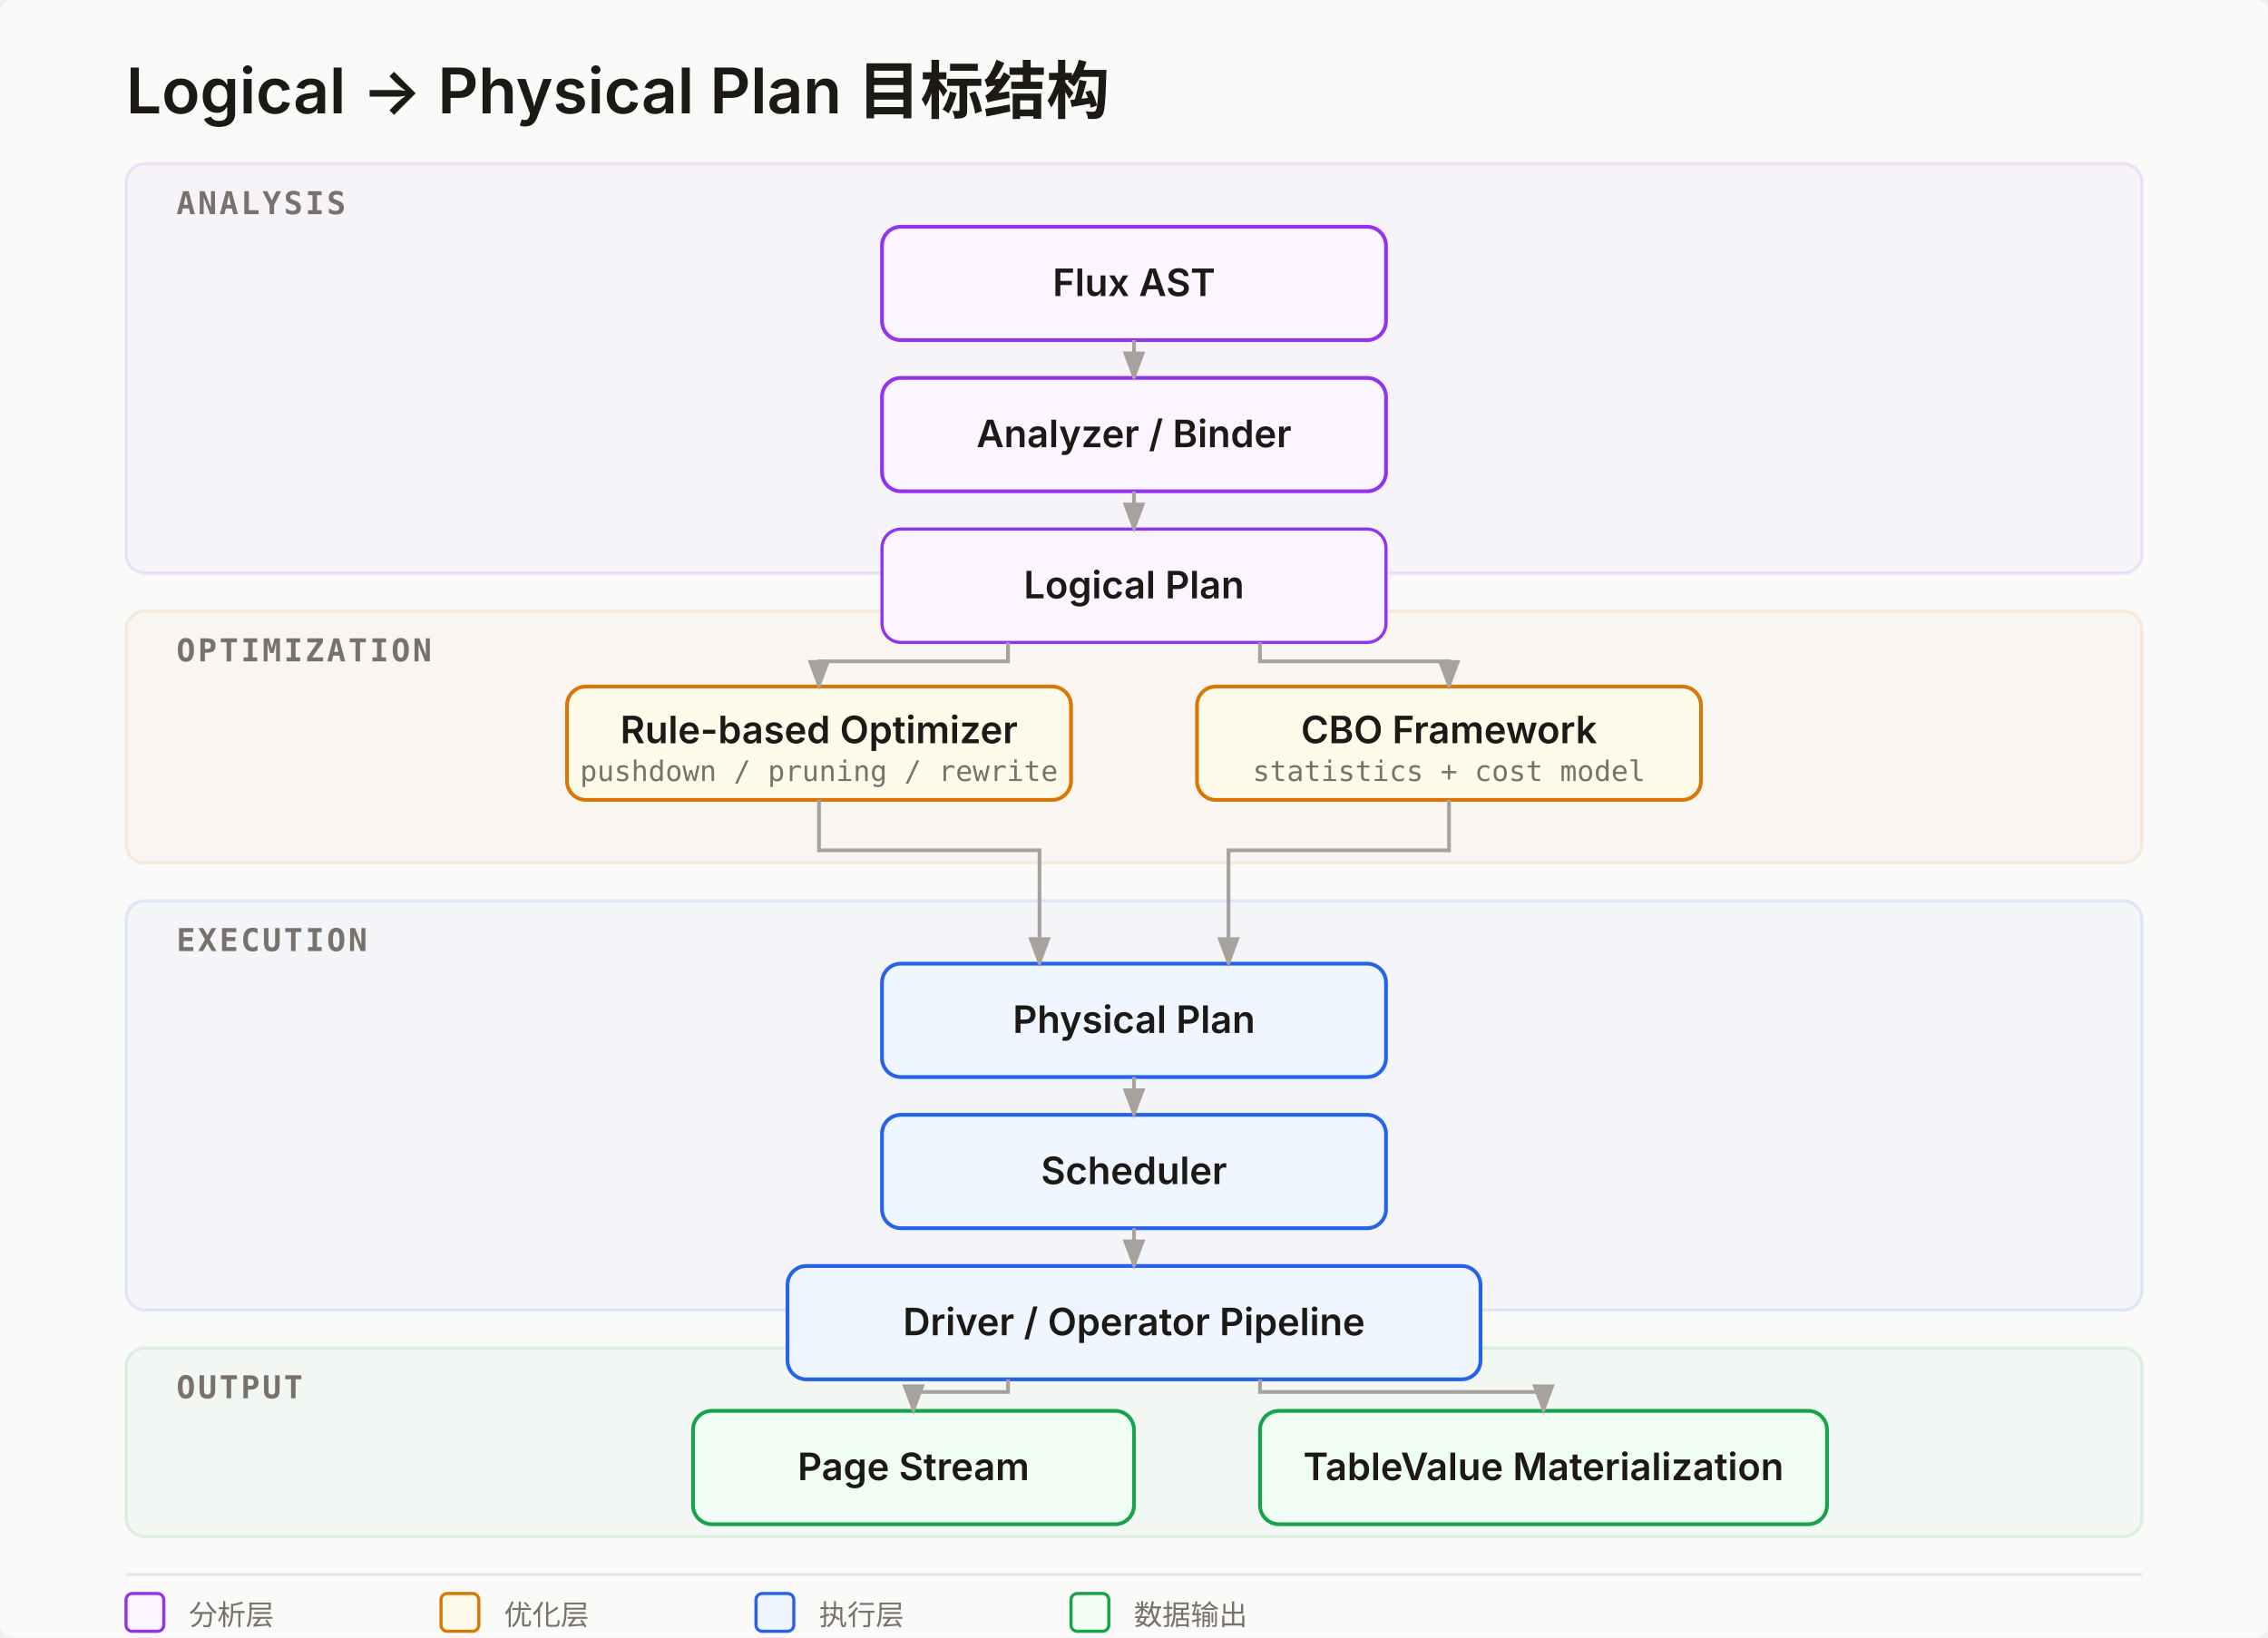
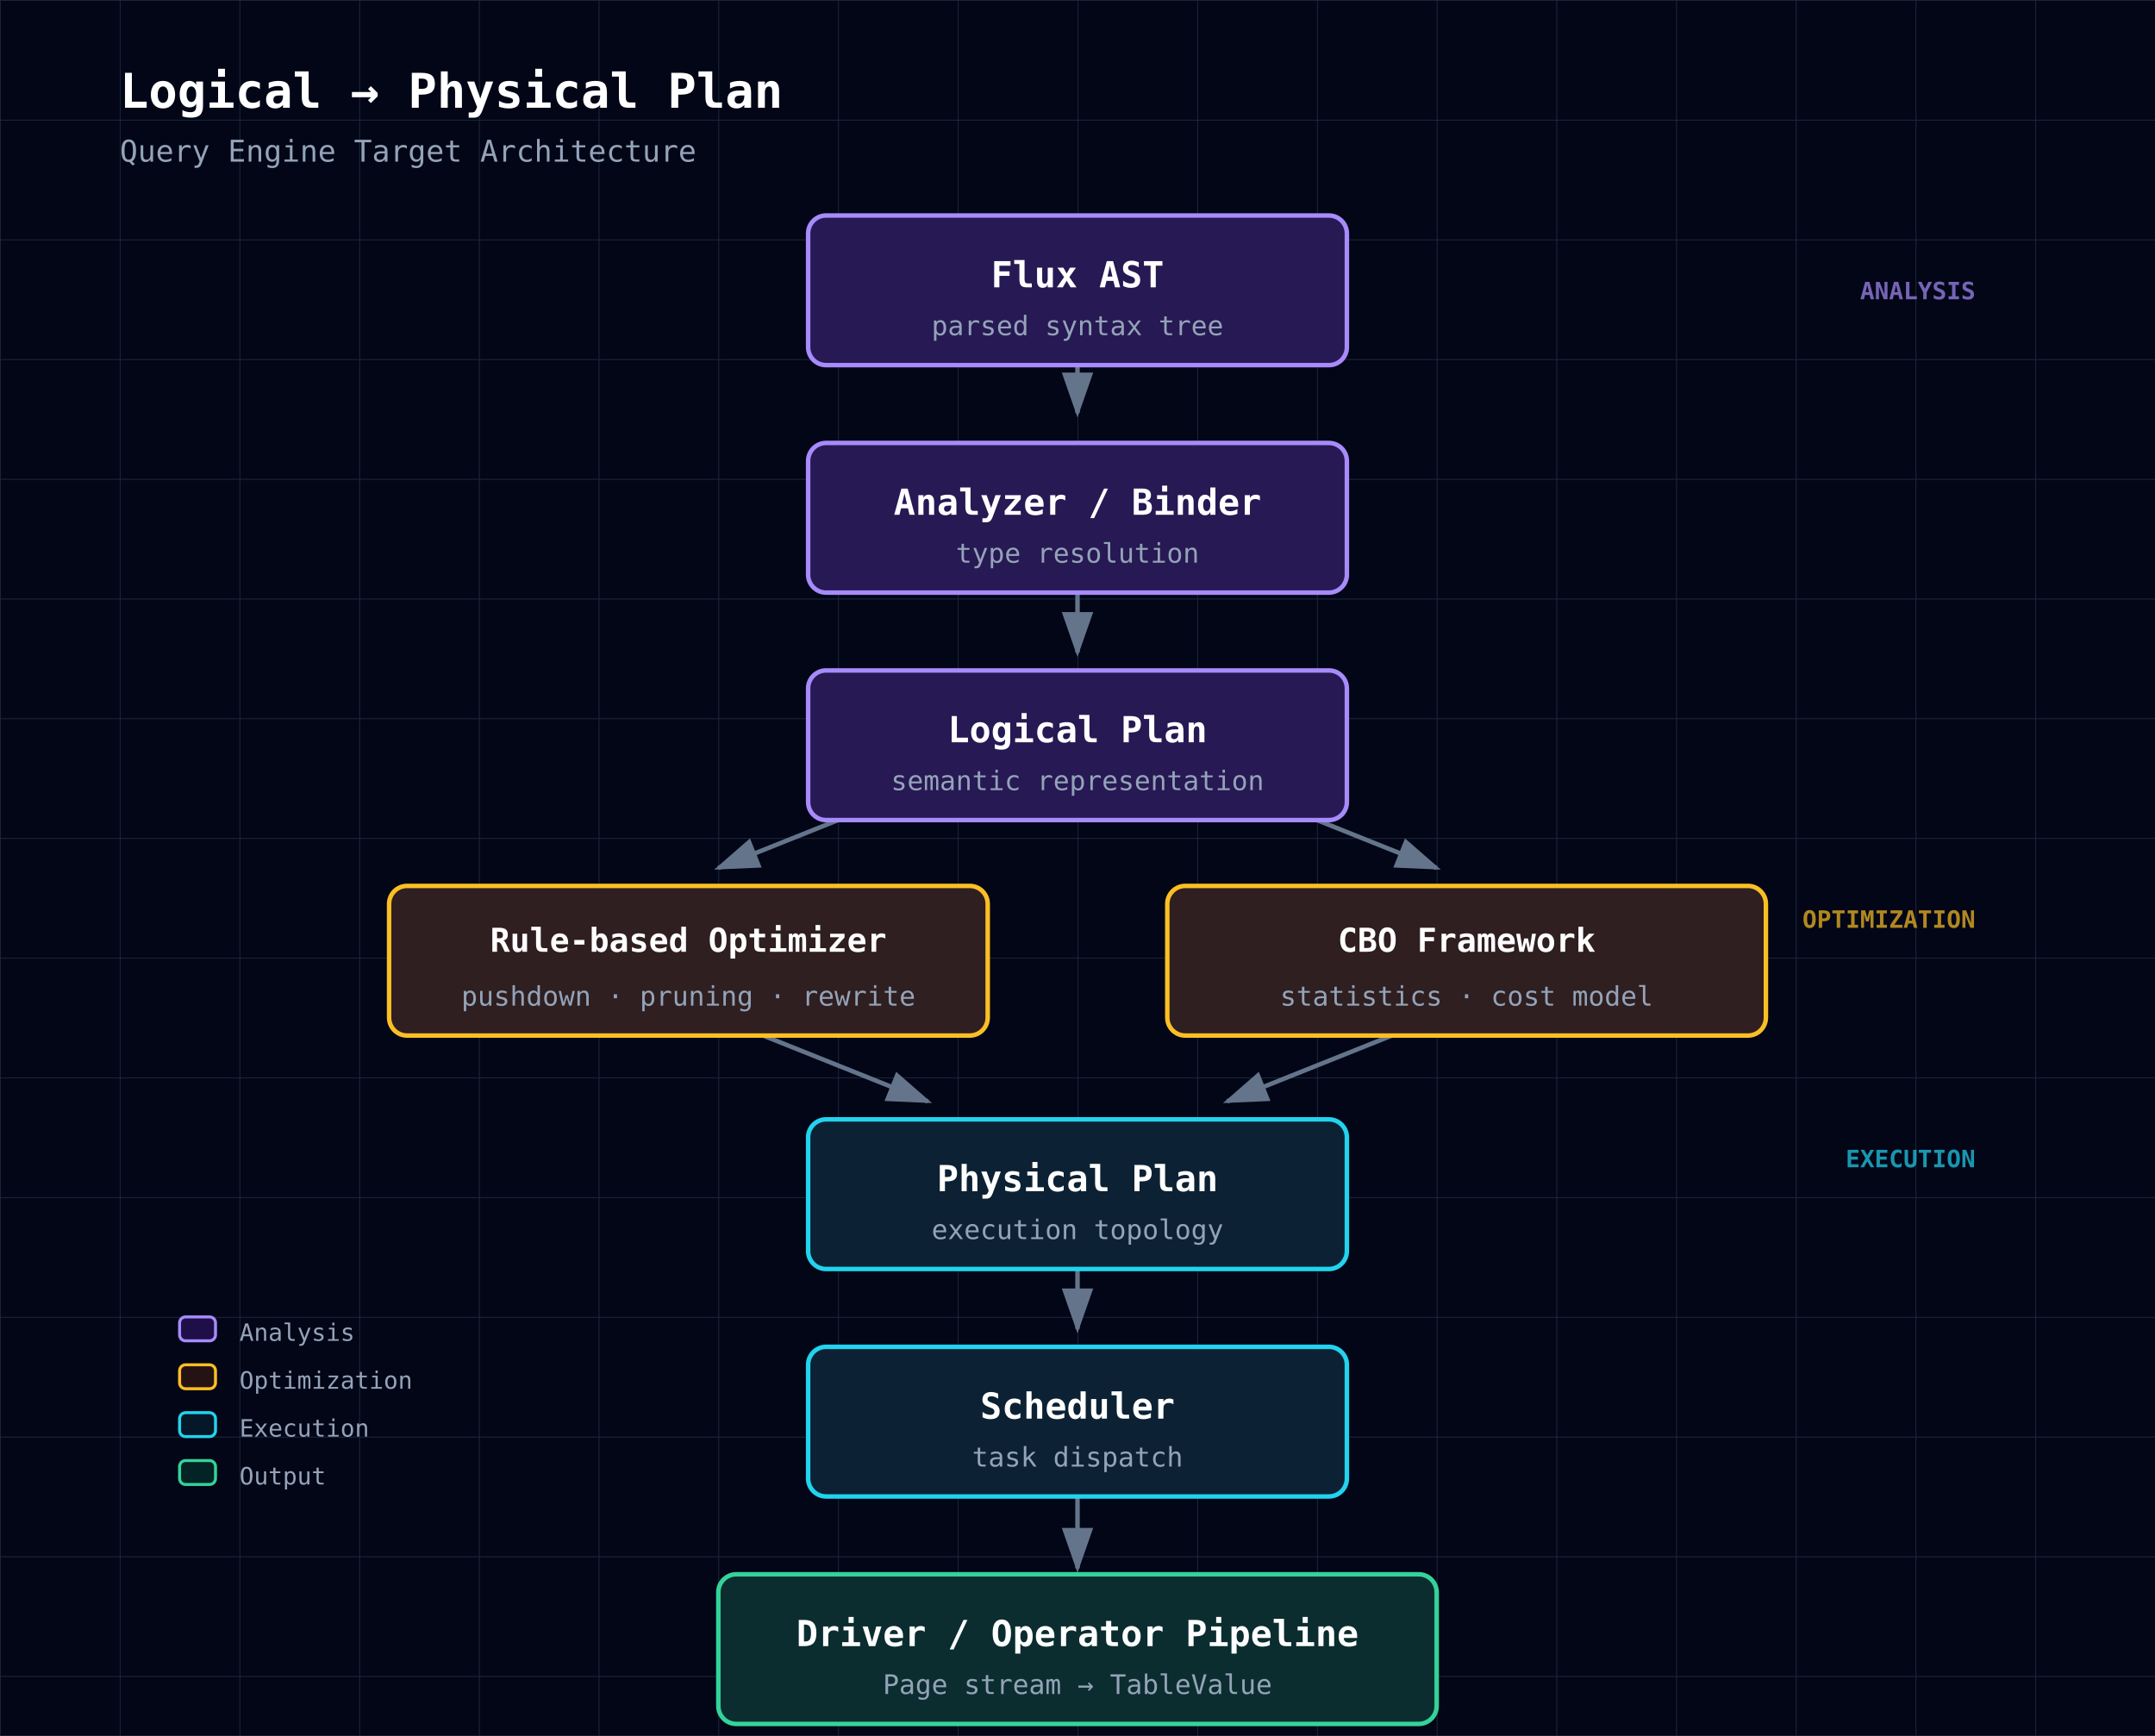
- <svg xmlns="http://www.w3.org/2000/svg" width="720" height="520" viewBox="0 0 720 520">
+ <svg xmlns="http://www.w3.org/2000/svg" width="720" height="580" viewBox="0 0 720 580">
  <defs>
-     <style>
-       .title { font: 600 20px 'PingFang SC', 'SF Pro Display', sans-serif; fill: #1c1917; }
-       .node-name { font: 600 12px 'PingFang SC', 'SF Pro Text', sans-serif; fill: #1c1917; }
-       .node-sub { font: 400 9px 'SF Mono', 'Fira Code', monospace; fill: #78716c; }
-       .group-label { font: 600 10px 'SF Mono', 'Fira Code', monospace; fill: #78716c; letter-spacing: 0.08em; }
-       .legend-text { font: 400 9px 'SF Mono', 'Fira Code', monospace; fill: #78716c; }
-     </style>
-     <marker id="arrow" markerWidth="8" markerHeight="6" refX="7" refY="3" orient="auto">
-       <polygon points="0 0, 8 3, 0 6" fill="#a8a29e" />
+     <pattern id="grid" width="40" height="40" patternUnits="userSpaceOnUse">
+       <path d="M 40 0 L 0 0 0 40" fill="none" stroke="#1e293b" stroke-width="0.5" />
+     </pattern>
+     <marker id="arrowhead" markerWidth="10" markerHeight="7" refX="9" refY="3.5" orient="auto">
+       <polygon points="0 0, 10 3.5, 0 7" fill="#64748b" />
+     </marker>
+     <marker id="arrow-cyan" markerWidth="10" markerHeight="7" refX="9" refY="3.5" orient="auto">
+       <polygon points="0 0, 10 3.5, 0 7" fill="#22d3ee" />
+     </marker>
+     <marker id="arrow-emerald" markerWidth="10" markerHeight="7" refX="9" refY="3.5" orient="auto">
+       <polygon points="0 0, 10 3.5, 0 7" fill="#34d399" />
    </marker>
  </defs>
-   <rect width="720" height="520" fill="#fafaf9" rx="4" />
-   <text x="40" y="36" class="title">Logical → Physical Plan 目标结构</text>
-   <rect x="40" y="52" width="640" height="130" rx="6" fill="rgba(147,51,234,0.03)" stroke="rgba(147,51,234,0.12)" stroke-width="1" />
-   <text x="56" y="68" class="group-label">ANALYSIS</text>
-   <rect x="40" y="194" width="640" height="80" rx="6" fill="rgba(217,119,6,0.03)" stroke="rgba(217,119,6,0.12)" stroke-width="1" />
-   <text x="56" y="210" class="group-label">OPTIMIZATION</text>
-   <rect x="40" y="286" width="640" height="130" rx="6" fill="rgba(37,99,235,0.03)" stroke="rgba(37,99,235,0.12)" stroke-width="1" />
-   <text x="56" y="302" class="group-label">EXECUTION</text>
-   <rect x="40" y="428" width="640" height="60" rx="6" fill="rgba(22,163,74,0.03)" stroke="rgba(22,163,74,0.12)" stroke-width="1" />
-   <text x="56" y="444" class="group-label">OUTPUT</text>
-   <rect x="280" y="72" width="160" height="36" rx="6" fill="#faf5ff" stroke="#9333ea" stroke-width="1.2" />
-   <text x="360" y="94" text-anchor="middle" class="node-name">Flux AST</text>
-   <rect x="280" y="120" width="160" height="36" rx="6" fill="#faf5ff" stroke="#9333ea" stroke-width="1.2" />
-   <text x="360" y="142" text-anchor="middle" class="node-name">Analyzer / Binder</text>
-   <rect x="280" y="168" width="160" height="36" rx="6" fill="#faf5ff" stroke="#9333ea" stroke-width="1" />
-   <text x="360" y="190" text-anchor="middle" class="node-name">Logical Plan</text>
-   <rect x="180" y="218" width="160" height="36" rx="6" fill="#fffbeb" stroke="#d97706" stroke-width="1.2" />
-   <text x="260" y="236" text-anchor="middle" class="node-name">Rule-based Optimizer</text>
-   <text x="260" y="248" text-anchor="middle" class="node-sub">pushdown / pruning / rewrite</text>
-   <rect x="380" y="218" width="160" height="36" rx="6" fill="#fffbeb" stroke="#d97706" stroke-width="1.2" />
-   <text x="460" y="236" text-anchor="middle" class="node-name">CBO Framework</text>
-   <text x="460" y="248" text-anchor="middle" class="node-sub">statistics + cost model</text>
-   <rect x="280" y="306" width="160" height="36" rx="6" fill="#eff6ff" stroke="#2563eb" stroke-width="1.2" />
-   <text x="360" y="328" text-anchor="middle" class="node-name">Physical Plan</text>
-   <rect x="280" y="354" width="160" height="36" rx="6" fill="#eff6ff" stroke="#2563eb" stroke-width="1.2" />
-   <text x="360" y="376" text-anchor="middle" class="node-name">Scheduler</text>
-   <rect x="250" y="402" width="220" height="36" rx="6" fill="#eff6ff" stroke="#2563eb" stroke-width="1.2" />
-   <text x="360" y="424" text-anchor="middle" class="node-name">Driver / Operator Pipeline</text>
-   <rect x="220" y="448" width="140" height="36" rx="6" fill="#f0fdf4" stroke="#16a34a" stroke-width="1.2" />
-   <text x="290" y="470" text-anchor="middle" class="node-name">Page Stream</text>
-   <rect x="400" y="448" width="180" height="36" rx="6" fill="#f0fdf4" stroke="#16a34a" stroke-width="1.2" />
-   <text x="490" y="470" text-anchor="middle" class="node-name">TableValue Materialization</text>
-   <line x1="360" y1="108" x2="360" y2="120" stroke="#a8a29e" stroke-width="1.2" marker-end="url(#arrow)" />
-   <line x1="360" y1="156" x2="360" y2="168" stroke="#a8a29e" stroke-width="1.2" marker-end="url(#arrow)" />
-   <path d="M 320 204 V 210 H 260 V 218" fill="none" stroke="#a8a29e" stroke-width="1.2" marker-end="url(#arrow)" />
-   <path d="M 400 204 V 210 H 460 V 218" fill="none" stroke="#a8a29e" stroke-width="1.2" marker-end="url(#arrow)" />
-   <path d="M 260 254 V 270 H 330 V 306" fill="none" stroke="#a8a29e" stroke-width="1.2" marker-end="url(#arrow)" />
-   <path d="M 460 254 V 270 H 390 V 306" fill="none" stroke="#a8a29e" stroke-width="1.2" marker-end="url(#arrow)" />
-   <line x1="360" y1="342" x2="360" y2="354" stroke="#a8a29e" stroke-width="1.2" marker-end="url(#arrow)" />
-   <line x1="360" y1="390" x2="360" y2="402" stroke="#a8a29e" stroke-width="1.2" marker-end="url(#arrow)" />
-   <path d="M 320 438 V 442 H 290 V 448" fill="none" stroke="#a8a29e" stroke-width="1.2" marker-end="url(#arrow)" />
-   <path d="M 400 438 V 442 H 490 V 448" fill="none" stroke="#a8a29e" stroke-width="1.2" marker-end="url(#arrow)" />
-   <line x1="40" y1="500" x2="680" y2="500" stroke="rgba(28,25,23,0.1)" stroke-width="0.8" />
-   <rect x="40" y="506" width="12" height="12" rx="2" fill="#faf5ff" stroke="#9333ea" stroke-width="1" />
-   <text x="60" y="516" class="legend-text">分析层</text>
-   <rect x="140" y="506" width="12" height="12" rx="2" fill="#fffbeb" stroke="#d97706" stroke-width="1" />
-   <text x="160" y="516" class="legend-text">优化层</text>
-   <rect x="240" y="506" width="12" height="12" rx="2" fill="#eff6ff" stroke="#2563eb" stroke-width="1" />
-   <text x="260" y="516" class="legend-text">执行层</text>
-   <rect x="340" y="506" width="12" height="12" rx="2" fill="#f0fdf4" stroke="#16a34a" stroke-width="1" />
-   <text x="360" y="516" class="legend-text">数据输出</text>
+   <rect width="720" height="580" fill="#020617" />
+   <rect width="720" height="580" fill="url(#grid)" />
+   <text x="40" y="36" fill="white" font-family="'JetBrains Mono', monospace" font-size="16" font-weight="700">Logical → Physical Plan</text>
+   <text x="40" y="54" fill="#94a3b8" font-family="'JetBrains Mono', monospace" font-size="10">Query Engine Target Architecture</text>
+   <line x1="360" y1="112" x2="360" y2="138" stroke="#64748b" stroke-width="1.5" marker-end="url(#arrowhead)" />
+   <line x1="360" y1="192" x2="360" y2="218" stroke="#64748b" stroke-width="1.5" marker-end="url(#arrowhead)" />
+   <path d="M 310 262 L 240 290" fill="none" stroke="#64748b" stroke-width="1.5" marker-end="url(#arrowhead)" />
+   <path d="M 410 262 L 480 290" fill="none" stroke="#64748b" stroke-width="1.5" marker-end="url(#arrowhead)" />
+   <path d="M 240 340 L 310 368" fill="none" stroke="#64748b" stroke-width="1.5" marker-end="url(#arrowhead)" />
+   <path d="M 480 340 L 410 368" fill="none" stroke="#64748b" stroke-width="1.5" marker-end="url(#arrowhead)" />
+   <line x1="360" y1="418" x2="360" y2="444" stroke="#64748b" stroke-width="1.5" marker-end="url(#arrowhead)" />
+   <line x1="360" y1="498" x2="360" y2="524" stroke="#64748b" stroke-width="1.5" marker-end="url(#arrowhead)" />
+   <text x="660" y="100" fill="#a78bfa" font-family="'JetBrains Mono', monospace" font-size="8" font-weight="600" text-anchor="end" opacity="0.7">ANALYSIS</text>
+   <text x="660" y="310" fill="#fbbf24" font-family="'JetBrains Mono', monospace" font-size="8" font-weight="600" text-anchor="end" opacity="0.7">OPTIMIZATION</text>
+   <text x="660" y="390" fill="#22d3ee" font-family="'JetBrains Mono', monospace" font-size="8" font-weight="600" text-anchor="end" opacity="0.7">EXECUTION</text>
+   <rect x="270" y="72" width="180" height="50" rx="6" fill="#0f172a" />
+   <rect x="270" y="72" width="180" height="50" rx="6" fill="rgba(76, 29, 149, 0.4)" stroke="#a78bfa" stroke-width="1.5" />
+   <text x="360" y="96" fill="white" font-family="'JetBrains Mono', monospace" font-size="12" font-weight="600" text-anchor="middle">Flux AST</text>
+   <text x="360" y="112" fill="#94a3b8" font-family="'JetBrains Mono', monospace" font-size="9" text-anchor="middle">parsed syntax tree</text>
+   <rect x="270" y="148" width="180" height="50" rx="6" fill="#0f172a" />
+   <rect x="270" y="148" width="180" height="50" rx="6" fill="rgba(76, 29, 149, 0.4)" stroke="#a78bfa" stroke-width="1.5" />
+   <text x="360" y="172" fill="white" font-family="'JetBrains Mono', monospace" font-size="12" font-weight="600" text-anchor="middle">Analyzer / Binder</text>
+   <text x="360" y="188" fill="#94a3b8" font-family="'JetBrains Mono', monospace" font-size="9" text-anchor="middle">type resolution</text>
+   <rect x="270" y="224" width="180" height="50" rx="6" fill="#0f172a" />
+   <rect x="270" y="224" width="180" height="50" rx="6" fill="rgba(76, 29, 149, 0.4)" stroke="#a78bfa" stroke-width="1.5" />
+   <text x="360" y="248" fill="white" font-family="'JetBrains Mono', monospace" font-size="12" font-weight="600" text-anchor="middle">Logical Plan</text>
+   <text x="360" y="264" fill="#94a3b8" font-family="'JetBrains Mono', monospace" font-size="9" text-anchor="middle">semantic representation</text>
+   <rect x="130" y="296" width="200" height="50" rx="6" fill="#0f172a" />
+   <rect x="130" y="296" width="200" height="50" rx="6" fill="rgba(120, 53, 15, 0.3)" stroke="#fbbf24" stroke-width="1.5" />
+   <text x="230" y="318" fill="white" font-family="'JetBrains Mono', monospace" font-size="11" font-weight="600" text-anchor="middle">Rule-based Optimizer</text>
+   <text x="230" y="336" fill="#94a3b8" font-family="'JetBrains Mono', monospace" font-size="9" text-anchor="middle">pushdown · pruning · rewrite</text>
+   <rect x="390" y="296" width="200" height="50" rx="6" fill="#0f172a" />
+   <rect x="390" y="296" width="200" height="50" rx="6" fill="rgba(120, 53, 15, 0.3)" stroke="#fbbf24" stroke-width="1.5" />
+   <text x="490" y="318" fill="white" font-family="'JetBrains Mono', monospace" font-size="11" font-weight="600" text-anchor="middle">CBO Framework</text>
+   <text x="490" y="336" fill="#94a3b8" font-family="'JetBrains Mono', monospace" font-size="9" text-anchor="middle">statistics · cost model</text>
+   <rect x="270" y="374" width="180" height="50" rx="6" fill="#0f172a" />
+   <rect x="270" y="374" width="180" height="50" rx="6" fill="rgba(8, 51, 68, 0.4)" stroke="#22d3ee" stroke-width="1.5" />
+   <text x="360" y="398" fill="white" font-family="'JetBrains Mono', monospace" font-size="12" font-weight="600" text-anchor="middle">Physical Plan</text>
+   <text x="360" y="414" fill="#94a3b8" font-family="'JetBrains Mono', monospace" font-size="9" text-anchor="middle">execution topology</text>
+   <rect x="270" y="450" width="180" height="50" rx="6" fill="#0f172a" />
+   <rect x="270" y="450" width="180" height="50" rx="6" fill="rgba(8, 51, 68, 0.4)" stroke="#22d3ee" stroke-width="1.5" />
+   <text x="360" y="474" fill="white" font-family="'JetBrains Mono', monospace" font-size="12" font-weight="600" text-anchor="middle">Scheduler</text>
+   <text x="360" y="490" fill="#94a3b8" font-family="'JetBrains Mono', monospace" font-size="9" text-anchor="middle">task dispatch</text>
+   <rect x="240" y="526" width="240" height="50" rx="6" fill="#0f172a" />
+   <rect x="240" y="526" width="240" height="50" rx="6" fill="rgba(6, 78, 59, 0.4)" stroke="#34d399" stroke-width="1.5" />
+   <text x="360" y="550" fill="white" font-family="'JetBrains Mono', monospace" font-size="12" font-weight="600" text-anchor="middle">Driver / Operator Pipeline</text>
+   <text x="360" y="566" fill="#94a3b8" font-family="'JetBrains Mono', monospace" font-size="9" text-anchor="middle">Page stream → TableValue</text>
+   <rect x="60" y="440" width="12" height="8" rx="2" fill="rgba(76, 29, 149, 0.4)" stroke="#a78bfa" stroke-width="1" />
+   <text x="80" y="448" fill="#94a3b8" font-family="'JetBrains Mono', monospace" font-size="8">Analysis</text>
+   <rect x="60" y="456" width="12" height="8" rx="2" fill="rgba(120, 53, 15, 0.3)" stroke="#fbbf24" stroke-width="1" />
+   <text x="80" y="464" fill="#94a3b8" font-family="'JetBrains Mono', monospace" font-size="8">Optimization</text>
+   <rect x="60" y="472" width="12" height="8" rx="2" fill="rgba(8, 51, 68, 0.4)" stroke="#22d3ee" stroke-width="1" />
+   <text x="80" y="480" fill="#94a3b8" font-family="'JetBrains Mono', monospace" font-size="8">Execution</text>
+   <rect x="60" y="488" width="12" height="8" rx="2" fill="rgba(6, 78, 59, 0.4)" stroke="#34d399" stroke-width="1" />
+   <text x="80" y="496" fill="#94a3b8" font-family="'JetBrains Mono', monospace" font-size="8">Output</text>
</svg>
